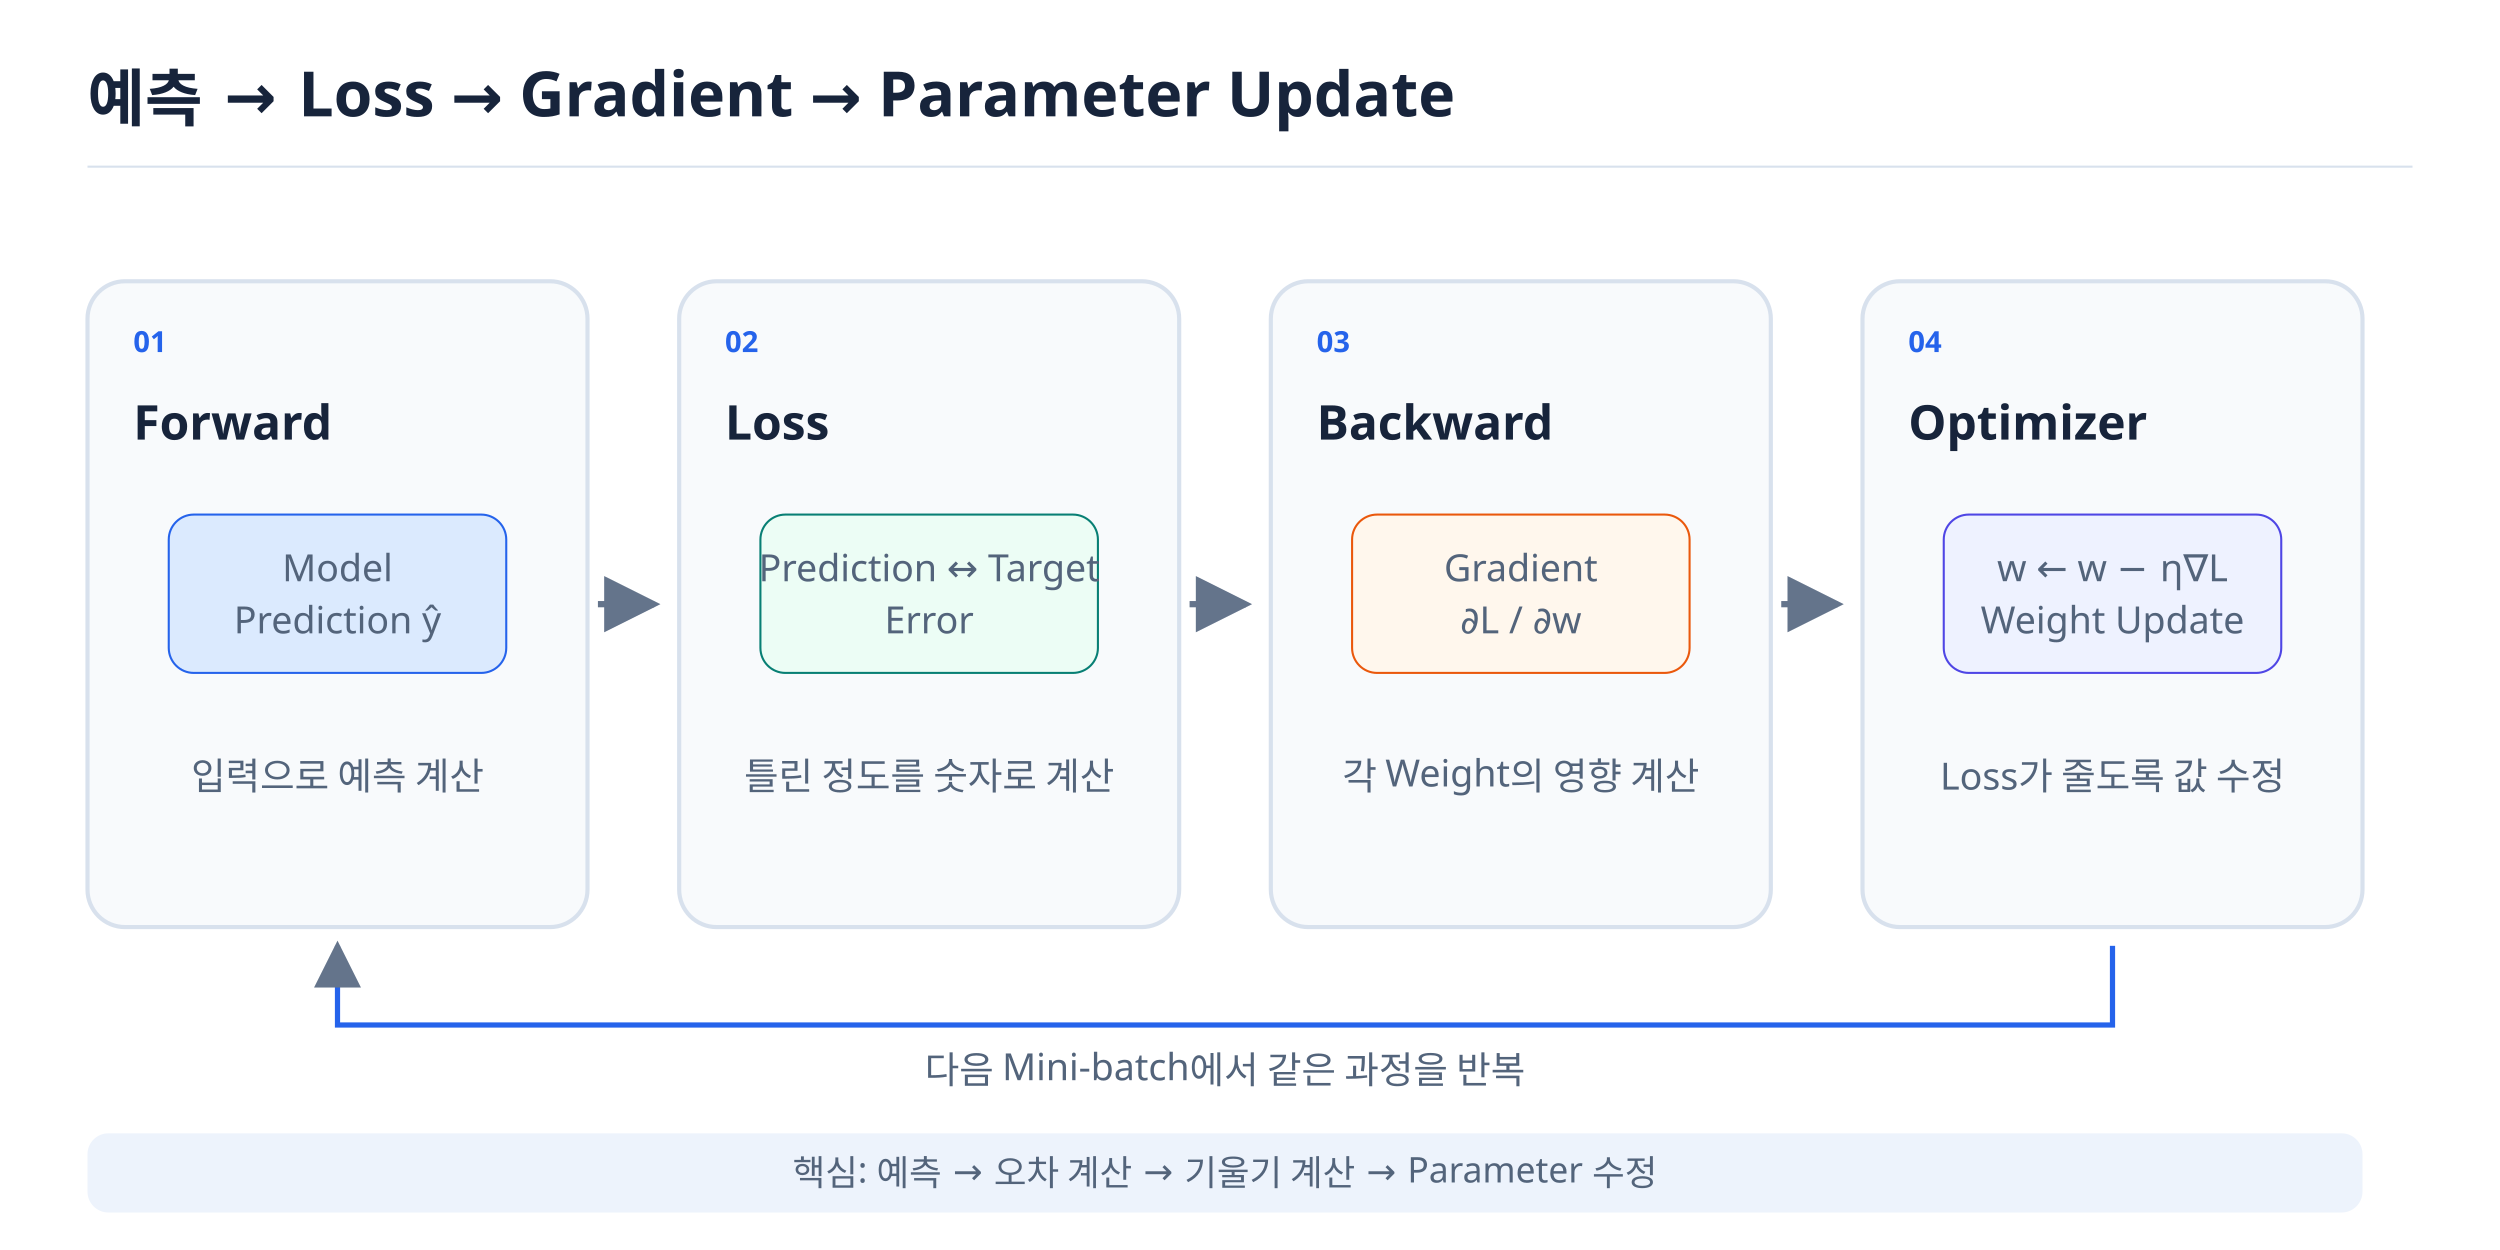
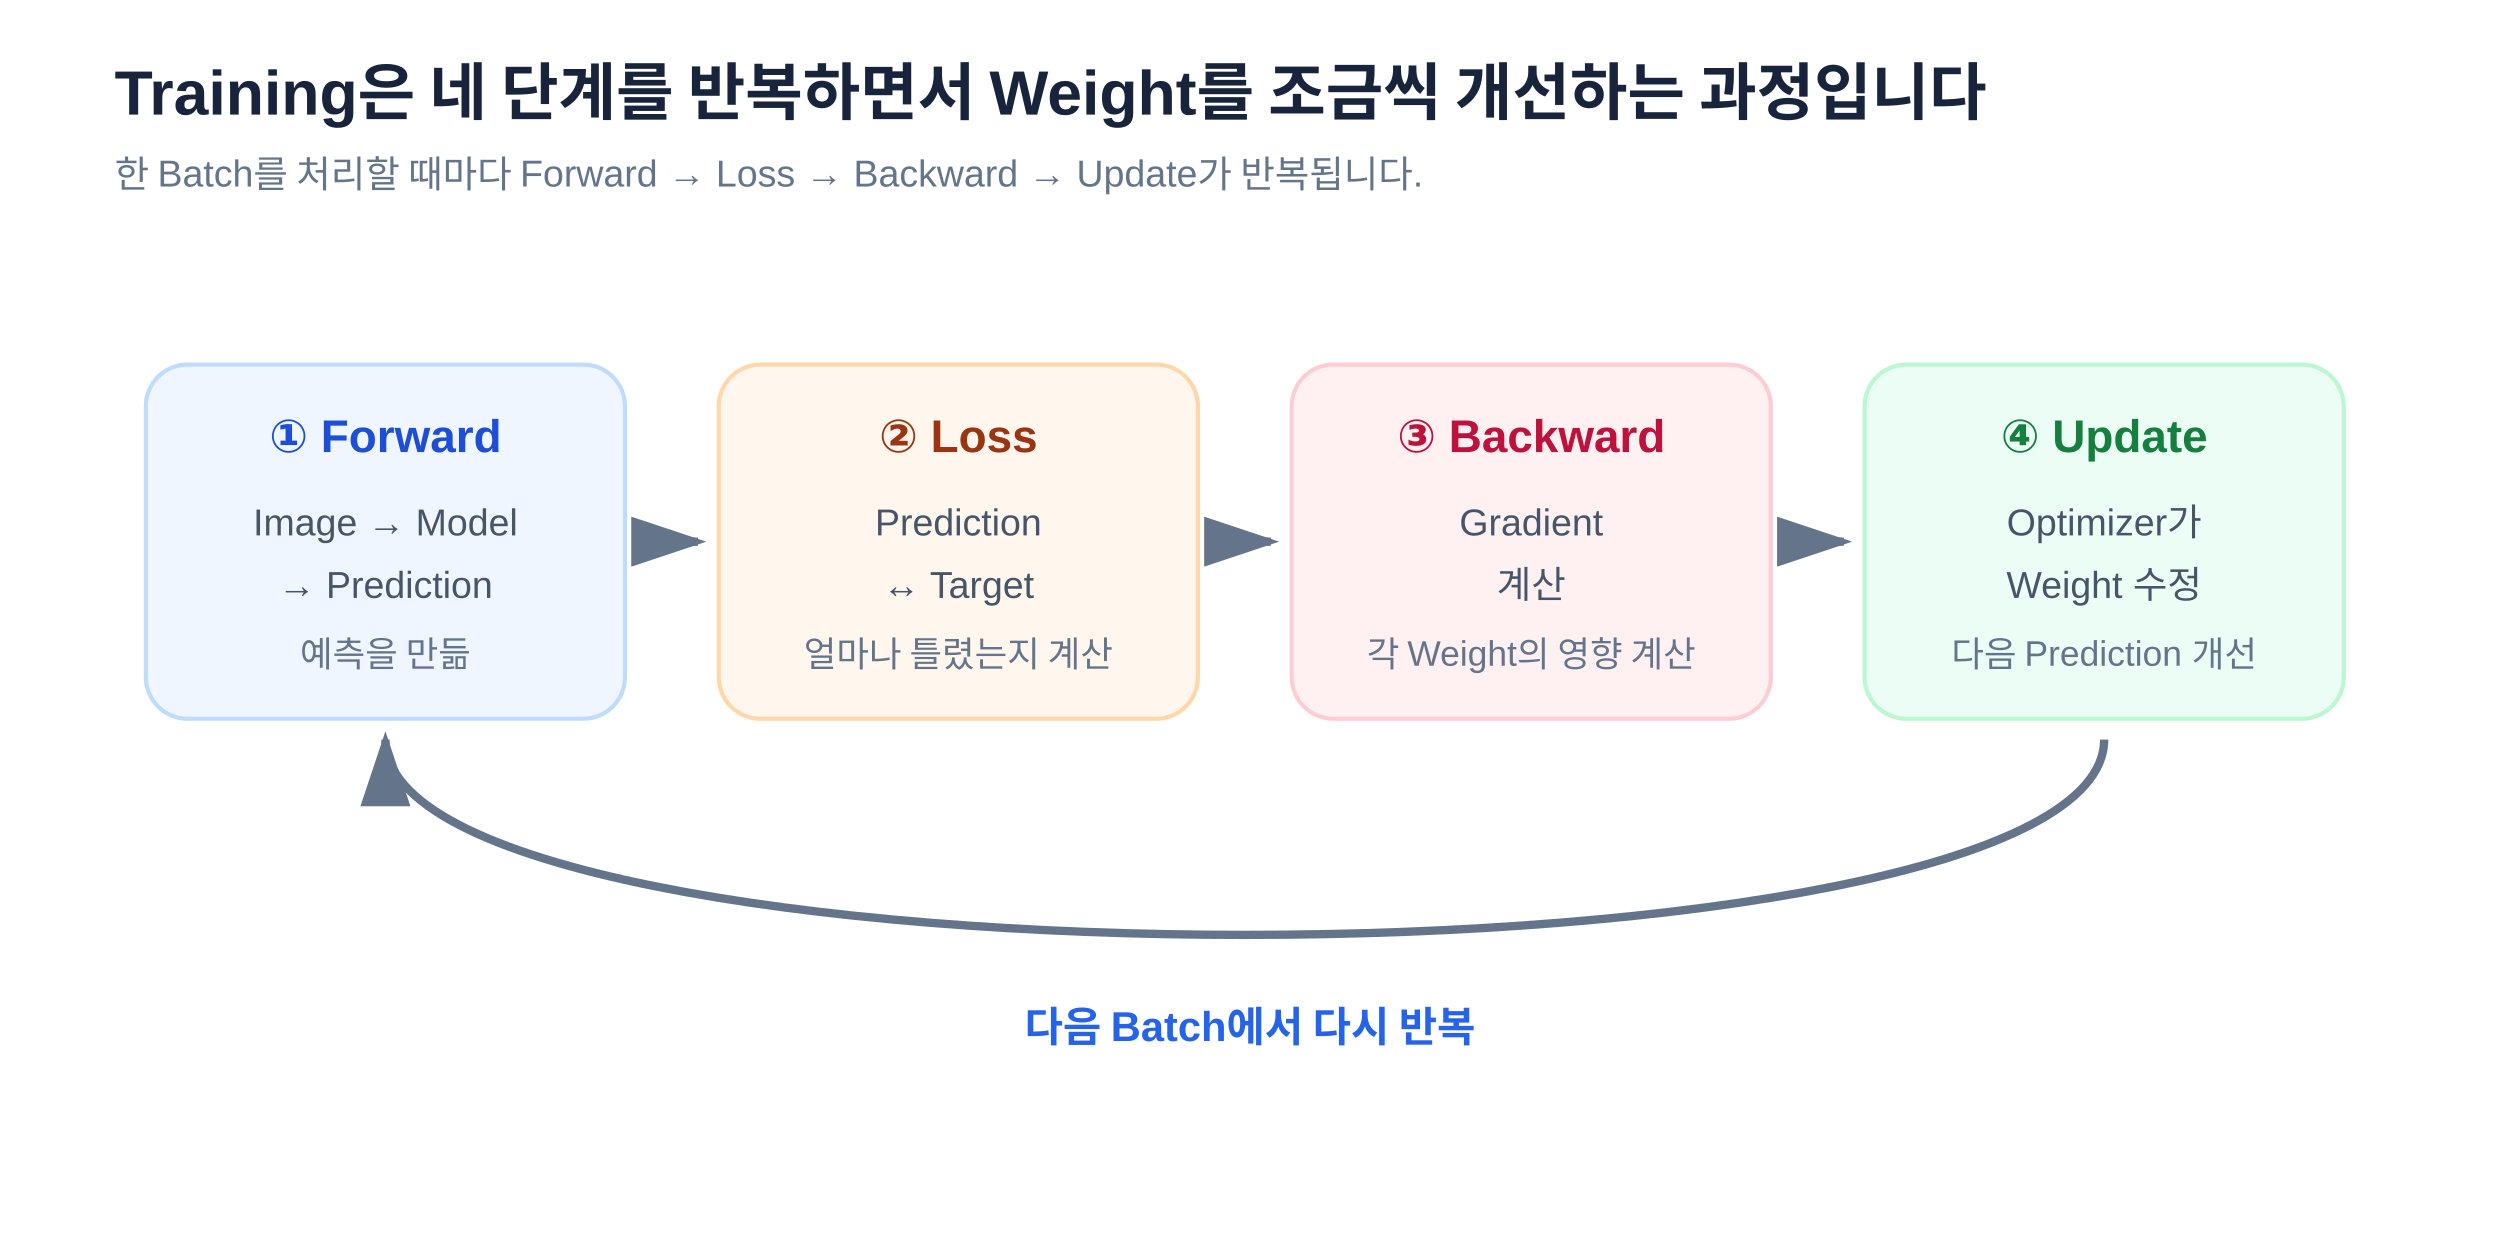
- <svg xmlns="http://www.w3.org/2000/svg" width="1200" height="600" viewBox="0 0 1200 600" role="img" aria-labelledby="title desc">
+ <svg xmlns="http://www.w3.org/2000/svg" viewBox="0 0 1200 600">
  <defs>
-     <marker id="arrow" markerWidth="9" markerHeight="9" refX="8" refY="4.5" orient="auto">
-       <path d="M0 0 L9 4.5 L0 9Z" fill="#64748b" />
+     <marker id="a" markerWidth="10" markerHeight="10" refX="8" refY="3" orient="auto">
+       <path d="M0 0L0 6L9 3z" fill="#64748b" />
    </marker>
  </defs>
-   <style>
-     text{font-family:Pretendard,"Noto Sans KR","Malgun Gothic",sans-serif}
-     .title{font-size:30px;font-weight:800;fill:#17243b}
-     .step{font-size:23px;font-weight:800;fill:#17243b}
-     .body{font-size:18px;fill:#53647b}
-     .num{font-size:14px;font-weight:800;fill:#2563eb}
-     .foot{font-size:17px;fill:#53647b}
-   </style>
  <rect width="1200" height="600" fill="#fff" />
-   <text x="42" y="58" class="title">예측 → Loss → Gradient → Parameter Update</text>
-   <line x1="42" y1="80" x2="1158" y2="80" stroke="#d8e1ed" />
-   <g>
-     <rect x="42" y="135" width="240" height="310" rx="18" fill="#f8fafc" stroke="#d8e1ed" stroke-width="2" />
-     <text x="64" y="169" class="num">01</text>
-     <text x="64" y="211" class="step">Forward</text>
-     <rect x="81" y="247" width="162" height="76" rx="12" fill="#dbeafe" stroke="#2563eb" />
-     <text x="162" y="279" class="body" text-anchor="middle">Model</text>
-     <text x="162" y="304" class="body" text-anchor="middle">Prediction ŷ</text>
-     <text x="162" y="379" class="body" text-anchor="middle">입력으로 예측 계산</text>
+   <text x="55" y="55" font-family="Arial,sans-serif" font-size="30" font-weight="700" fill="#17243b">Training은 네 단계를 반복하면서 Weight를 조금씩 개선하는 과정입니다</text>
+   <text x="55" y="90" font-family="Arial,sans-serif" font-size="18" fill="#64748b">한 Batch를 처리할 때마다 Forward → Loss → Backward → Update가 반복됩니다.</text>
+   <g font-family="Arial,sans-serif" text-anchor="middle">
+     <g transform="translate(70 175)">
+       <rect width="230" height="170" rx="20" fill="#eff6ff" stroke="#bfdbfe" stroke-width="2" />
+       <text x="115" y="42" font-size="22" font-weight="700" fill="#1d4ed8">① Forward</text>
+       <text x="115" y="82" font-size="18" fill="#475569">Image → Model</text>
+       <text x="115" y="112" font-size="18" fill="#475569">→ Prediction</text>
+       <text x="115" y="145" font-size="17" fill="#64748b">예측을 만듦</text>
+     </g>
+     <g transform="translate(345 175)">
+       <rect width="230" height="170" rx="20" fill="#fff7ed" stroke="#fed7aa" stroke-width="2" />
+       <text x="115" y="42" font-size="22" font-weight="700" fill="#9a3412">② Loss</text>
+       <text x="115" y="82" font-size="18" fill="#475569">Prediction</text>
+       <text x="115" y="112" font-size="18" fill="#475569">↔ Target</text>
+       <text x="115" y="145" font-size="17" fill="#64748b">얼마나 틀렸는지 계산</text>
+     </g>
+     <g transform="translate(620 175)">
+       <rect width="230" height="170" rx="20" fill="#fff1f2" stroke="#fecdd3" stroke-width="2" />
+       <text x="115" y="42" font-size="22" font-weight="700" fill="#be123c">③ Backward</text>
+       <text x="115" y="82" font-size="18" fill="#475569">Gradient</text>
+       <text x="115" y="112" font-size="18" fill="#475569">계산</text>
+       <text x="115" y="145" font-size="17" fill="#64748b">각 Weight의 영향 계산</text>
+     </g>
+     <g transform="translate(895 175)">
+       <rect width="230" height="170" rx="20" fill="#ecfdf5" stroke="#bbf7d0" stroke-width="2" />
+       <text x="115" y="42" font-size="22" font-weight="700" fill="#15803d">④ Update</text>
+       <text x="115" y="82" font-size="18" fill="#475569">Optimizer가</text>
+       <text x="115" y="112" font-size="18" fill="#475569">Weight 수정</text>
+       <text x="115" y="145" font-size="17" fill="#64748b">다음 Prediction 개선</text>
+     </g>
  </g>
-   <g>
-     <rect x="326" y="135" width="240" height="310" rx="18" fill="#f8fafc" stroke="#d8e1ed" stroke-width="2" />
-     <text x="348" y="169" class="num">02</text>
-     <text x="348" y="211" class="step">Loss</text>
-     <rect x="365" y="247" width="162" height="76" rx="12" fill="#ecfdf5" stroke="#087f74" />
-     <text x="446" y="279" class="body" text-anchor="middle">Prediction ↔ Target</text>
-     <text x="446" y="304" class="body" text-anchor="middle">Error</text>
-     <text x="446" y="379" class="body" text-anchor="middle">틀린 정도를 숫자로 계산</text>
+   <g stroke="#64748b" stroke-width="4" fill="none" marker-end="url(#a)">
+     <path d="M305 260H335" />
+     <path d="M580 260H610" />
+     <path d="M855 260H885" />
+     <path d="M1010 355 C1010 480 185 480 185 355" />
  </g>
-   <g>
-     <rect x="610" y="135" width="240" height="310" rx="18" fill="#f8fafc" stroke="#d8e1ed" stroke-width="2" />
-     <text x="632" y="169" class="num">03</text>
-     <text x="632" y="211" class="step">Backward</text>
-     <rect x="649" y="247" width="162" height="76" rx="12" fill="#fff7ed" stroke="#ea580c" />
-     <text x="730" y="279" class="body" text-anchor="middle">Gradient</text>
-     <text x="730" y="304" class="body" text-anchor="middle">∂L / ∂w</text>
-     <text x="730" y="379" class="body" text-anchor="middle">각 Weight의 영향 계산</text>
-   </g>
-   <g>
-     <rect x="894" y="135" width="240" height="310" rx="18" fill="#f8fafc" stroke="#d8e1ed" stroke-width="2" />
-     <text x="916" y="169" class="num">04</text>
-     <text x="916" y="211" class="step">Optimizer</text>
-     <rect x="933" y="247" width="162" height="76" rx="12" fill="#eef2ff" stroke="#4f46e5" />
-     <text x="1014" y="279" class="body" text-anchor="middle">w ← w − η∇L</text>
-     <text x="1014" y="304" class="body" text-anchor="middle">Weight Update</text>
-     <text x="1014" y="379" class="body" text-anchor="middle">Loss가 줄도록 값 수정</text>
-   </g>
-   <g stroke="#64748b" stroke-width="3" fill="none" marker-end="url(#arrow)">
-     <path d="M287 290 H314" />
-     <path d="M571 290 H598" />
-     <path d="M855 290 H882" />
-   </g>
-   <path d="M1014 454 V492 H162 V454" fill="none" stroke="#2563eb" stroke-width="2.5" marker-end="url(#arrow)" />
-   <text x="588" y="520" class="body" text-anchor="middle">다음 Mini-batch에서 같은 과정을 반복</text>
-   <rect x="42" y="544" width="1092" height="38" rx="10" fill="#edf3fc" />
-   <text x="588" y="569" class="foot" text-anchor="middle">핵심: 예측 → 오차 계산 → 기울기 계산 → Parameter 수정</text>
+   <text x="600" y="500" text-anchor="middle" font-family="Arial,sans-serif" font-size="20" font-weight="700" fill="#2563eb">다음 Batch에서 다시 반복</text>
</svg>
